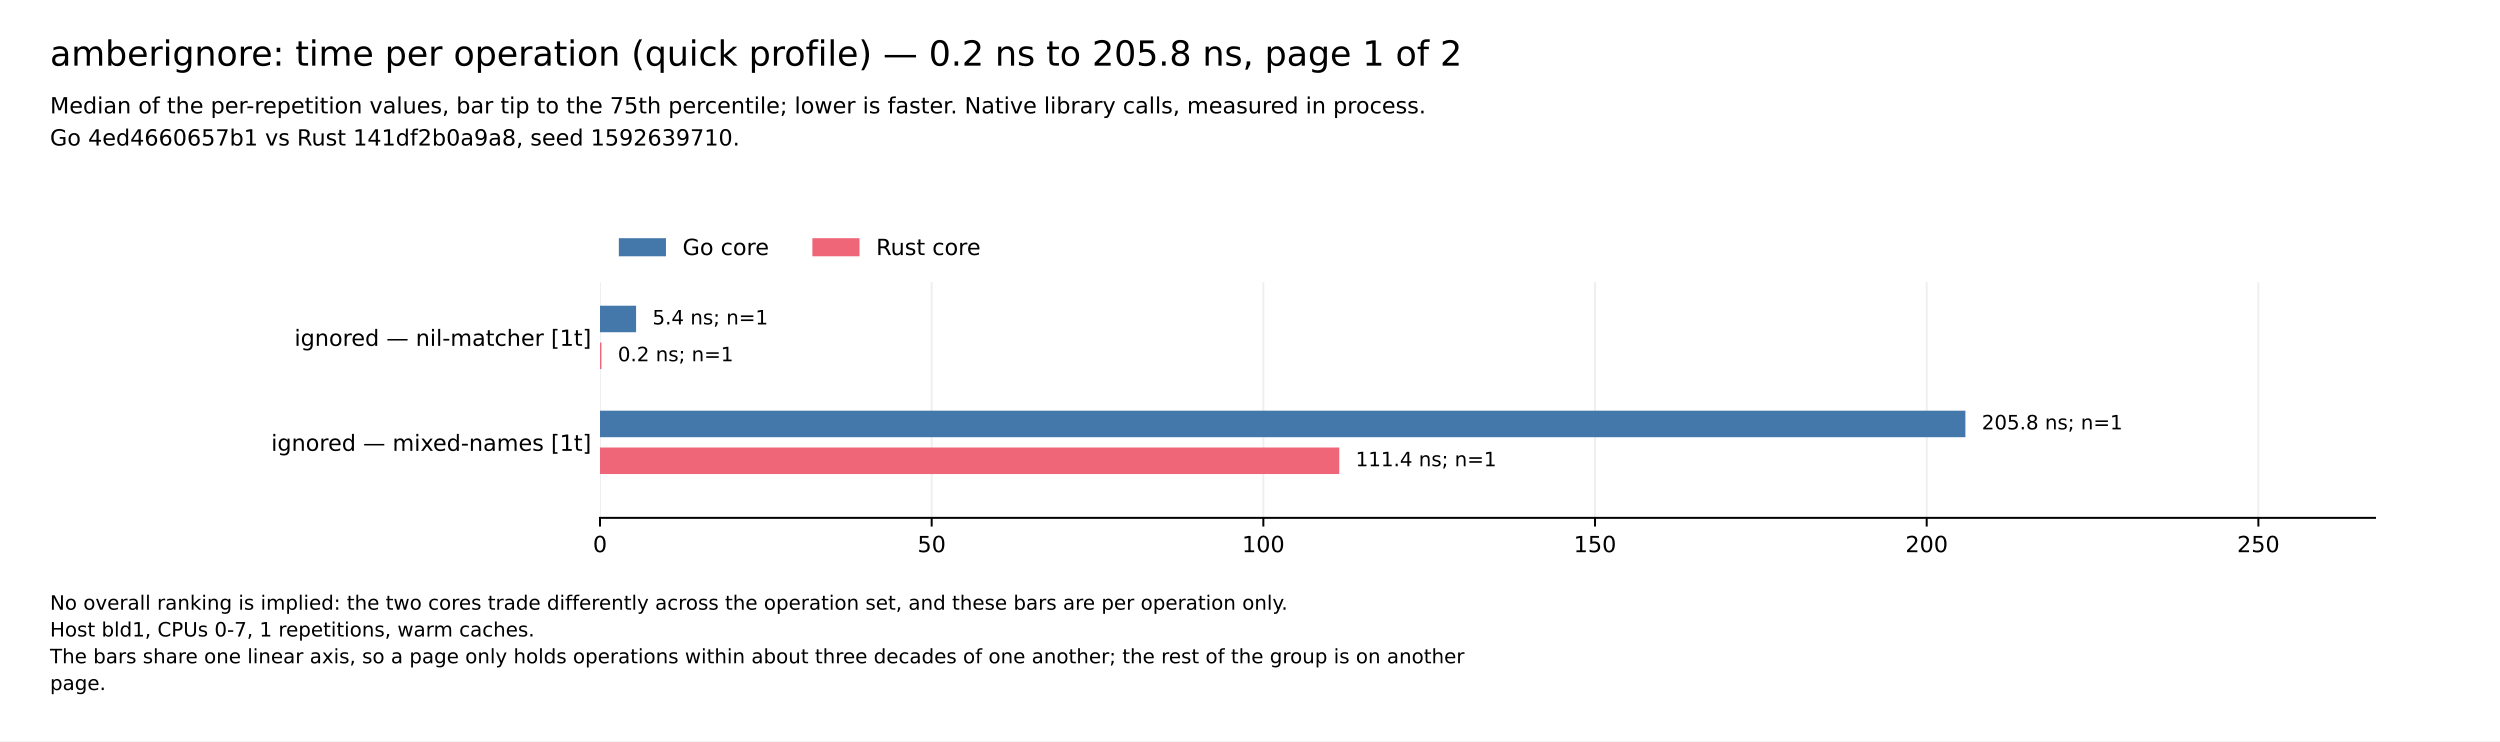
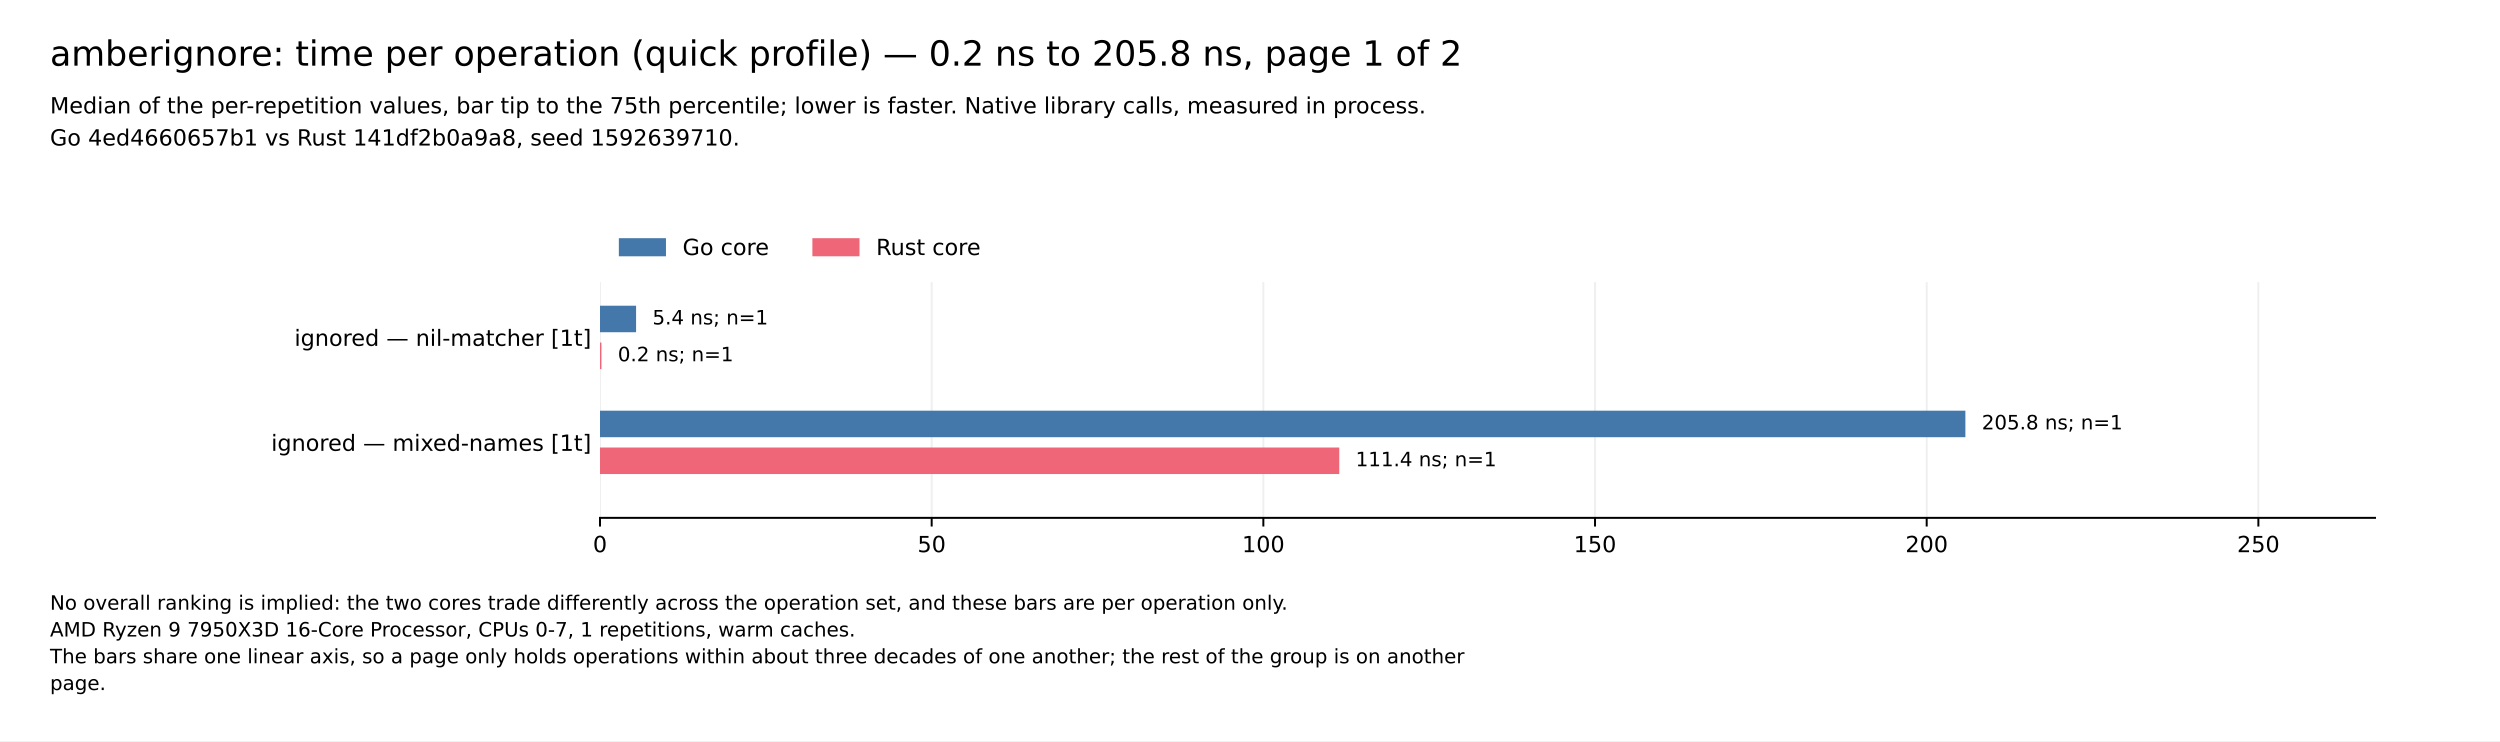
<svg xmlns="http://www.w3.org/2000/svg" xmlns:xlink="http://www.w3.org/1999/xlink" width="1008pt" height="298.8pt" viewBox="0 0 1008 298.8" version="1.1">
  <defs>
    <style type="text/css">*{stroke-linejoin: round; stroke-linecap: butt}</style>
  </defs>
  <g id="figure_1">
    <g id="patch_1">
      <path d="M 0 298.8  L 1008 298.8  L 1008 0  L 0 0  z " style="fill: #ffffff" />
    </g>
    <g id="axes_1">
      <g id="patch_2">
        <path d="M 241.92 208.8  L 957.6 208.8  L 957.6 113.76  L 241.92 113.76  z " style="fill: #ffffff" />
      </g>
      <g id="matplotlib.axis_1">
        <g id="xtick_1">
          <g id="line2d_1">
            <path d="M 241.92 208.8  L 241.92 113.76  " clip-path="url(#p3a4b116497)" style="fill: none; stroke: #b0b0b0; stroke-opacity: 0.2; stroke-width: 0.8; stroke-linecap: square" />
          </g>
          <g id="line2d_2">
            <defs>
              <path id="m54265422a9" d="M 0 0  L 0 3.5  " style="stroke: #000000; stroke-width: 0.8" />
            </defs>
            <g>
              <use xlink:href="#m54265422a9" x="241.92" y="208.8" style="stroke: #000000; stroke-width: 0.8" />
            </g>
          </g>
          <g id="text_1">
            <text style="font-size: 9px; font-family: 'DejaVu Sans', 'Bitstream Vera Sans', 'Computer Modern Sans Serif', 'Lucida Grande', 'Verdana', 'Geneva', 'Lucid', 'Arial', 'Helvetica', 'Avant Garde', sans-serif; text-anchor: middle" x="241.92" y="222.639" transform="rotate(-0 241.92 222.6386)">0</text>
          </g>
        </g>
        <g id="xtick_2">
          <g id="line2d_3">
            <path d="M 375.651 208.8  L 375.651 113.76  " clip-path="url(#p3a4b116497)" style="fill: none; stroke: #b0b0b0; stroke-opacity: 0.2; stroke-width: 0.8; stroke-linecap: square" />
          </g>
          <g id="line2d_4">
            <g>
              <use xlink:href="#m54265422a9" x="375.651" y="208.8" style="stroke: #000000; stroke-width: 0.8" />
            </g>
          </g>
          <g id="text_2">
            <text style="font-size: 9px; font-family: 'DejaVu Sans', 'Bitstream Vera Sans', 'Computer Modern Sans Serif', 'Lucida Grande', 'Verdana', 'Geneva', 'Lucid', 'Arial', 'Helvetica', 'Avant Garde', sans-serif; text-anchor: middle" x="375.651" y="222.639" transform="rotate(-0 375.6505 222.6386)">50</text>
          </g>
        </g>
        <g id="xtick_3">
          <g id="line2d_5">
            <path d="M 509.381 208.8  L 509.381 113.76  " clip-path="url(#p3a4b116497)" style="fill: none; stroke: #b0b0b0; stroke-opacity: 0.2; stroke-width: 0.8; stroke-linecap: square" />
          </g>
          <g id="line2d_6">
            <g>
              <use xlink:href="#m54265422a9" x="509.381" y="208.8" style="stroke: #000000; stroke-width: 0.8" />
            </g>
          </g>
          <g id="text_3">
            <text style="font-size: 9px; font-family: 'DejaVu Sans', 'Bitstream Vera Sans', 'Computer Modern Sans Serif', 'Lucida Grande', 'Verdana', 'Geneva', 'Lucid', 'Arial', 'Helvetica', 'Avant Garde', sans-serif; text-anchor: middle" x="509.381" y="222.639" transform="rotate(-0 509.381 222.6386)">100</text>
          </g>
        </g>
        <g id="xtick_4">
          <g id="line2d_7">
            <path d="M 643.112 208.8  L 643.112 113.76  " clip-path="url(#p3a4b116497)" style="fill: none; stroke: #b0b0b0; stroke-opacity: 0.2; stroke-width: 0.8; stroke-linecap: square" />
          </g>
          <g id="line2d_8">
            <g>
              <use xlink:href="#m54265422a9" x="643.112" y="208.8" style="stroke: #000000; stroke-width: 0.8" />
            </g>
          </g>
          <g id="text_4">
            <text style="font-size: 9px; font-family: 'DejaVu Sans', 'Bitstream Vera Sans', 'Computer Modern Sans Serif', 'Lucida Grande', 'Verdana', 'Geneva', 'Lucid', 'Arial', 'Helvetica', 'Avant Garde', sans-serif; text-anchor: middle" x="643.112" y="222.639" transform="rotate(-0 643.1115 222.6386)">150</text>
          </g>
        </g>
        <g id="xtick_5">
          <g id="line2d_9">
            <path d="M 776.842 208.8  L 776.842 113.76  " clip-path="url(#p3a4b116497)" style="fill: none; stroke: #b0b0b0; stroke-opacity: 0.2; stroke-width: 0.8; stroke-linecap: square" />
          </g>
          <g id="line2d_10">
            <g>
              <use xlink:href="#m54265422a9" x="776.842" y="208.8" style="stroke: #000000; stroke-width: 0.8" />
            </g>
          </g>
          <g id="text_5">
            <text style="font-size: 9px; font-family: 'DejaVu Sans', 'Bitstream Vera Sans', 'Computer Modern Sans Serif', 'Lucida Grande', 'Verdana', 'Geneva', 'Lucid', 'Arial', 'Helvetica', 'Avant Garde', sans-serif; text-anchor: middle" x="776.842" y="222.639" transform="rotate(-0 776.8421 222.6386)">200</text>
          </g>
        </g>
        <g id="xtick_6">
          <g id="line2d_11">
            <path d="M 910.573 208.8  L 910.573 113.76  " clip-path="url(#p3a4b116497)" style="fill: none; stroke: #b0b0b0; stroke-opacity: 0.2; stroke-width: 0.8; stroke-linecap: square" />
          </g>
          <g id="line2d_12">
            <g>
              <use xlink:href="#m54265422a9" x="910.573" y="208.8" style="stroke: #000000; stroke-width: 0.8" />
            </g>
          </g>
          <g id="text_6">
            <text style="font-size: 9px; font-family: 'DejaVu Sans', 'Bitstream Vera Sans', 'Computer Modern Sans Serif', 'Lucida Grande', 'Verdana', 'Geneva', 'Lucid', 'Arial', 'Helvetica', 'Avant Garde', sans-serif; text-anchor: middle" x="910.573" y="222.639" transform="rotate(-0 910.5726 222.6386)">250</text>
          </g>
        </g>
      </g>
      <g id="matplotlib.axis_2">
        <g id="ytick_1">
          <g id="line2d_13" />
          <g id="text_7">
            <text style="font-size: 9px; font-family: 'DejaVu Sans', 'Bitstream Vera Sans', 'Computer Modern Sans Serif', 'Lucida Grande', 'Verdana', 'Geneva', 'Lucid', 'Arial', 'Helvetica', 'Avant Garde', sans-serif; text-anchor: end" x="238.42" y="139.454" transform="rotate(-0 238.42 139.4543)">ignored — nil-matcher [1t]</text>
          </g>
        </g>
        <g id="ytick_2">
          <g id="line2d_14" />
          <g id="text_8">
            <text style="font-size: 9px; font-family: 'DejaVu Sans', 'Bitstream Vera Sans', 'Computer Modern Sans Serif', 'Lucida Grande', 'Verdana', 'Geneva', 'Lucid', 'Arial', 'Helvetica', 'Avant Garde', sans-serif; text-anchor: end" x="238.42" y="181.777" transform="rotate(-0 238.42 181.7768)">ignored — mixed-names [1t]</text>
          </g>
        </g>
      </g>
      <g id="patch_3">
        <path d="M 241.92 123.264  L 256.468 123.264  L 256.468 133.956  L 241.92 133.956  z " clip-path="url(#p3a4b116497)" style="fill: #4477aa" />
      </g>
      <g id="patch_4">
        <path d="M 241.92 138.114  L 242.497 138.114  L 242.497 148.806  L 241.92 148.806  z " clip-path="url(#p3a4b116497)" style="fill: #ee6677" />
      </g>
      <g id="patch_5">
        <path d="M 241.92 165.587  L 792.443 165.587  L 792.443 176.279  L 241.92 176.279  z " clip-path="url(#p3a4b116497)" style="fill: #4477aa" />
      </g>
      <g id="patch_6">
        <path d="M 241.92 180.436  L 539.988 180.436  L 539.988 191.129  L 241.92 191.129  z " clip-path="url(#p3a4b116497)" style="fill: #ee6677" />
      </g>
      <g id="patch_7">
        <path d="M 241.92 208.8  L 957.6 208.8  " style="fill: none; stroke: #000000; stroke-width: 0.8; stroke-linejoin: miter; stroke-linecap: square" />
      </g>
      <g id="text_9">
        <text style="font-size: 8px; font-family: 'DejaVu Sans', 'Bitstream Vera Sans', 'Computer Modern Sans Serif', 'Lucida Grande', 'Verdana', 'Geneva', 'Lucid', 'Arial', 'Helvetica', 'Avant Garde', sans-serif; text-anchor: start" x="263.075" y="130.817" transform="rotate(-0 263.0747 130.8175)">5.4 ns; n=1</text>
      </g>
      <g id="text_10">
        <text style="font-size: 8px; font-family: 'DejaVu Sans', 'Bitstream Vera Sans', 'Computer Modern Sans Serif', 'Lucida Grande', 'Verdana', 'Geneva', 'Lucid', 'Arial', 'Helvetica', 'Avant Garde', sans-serif; text-anchor: start" x="249.104" y="145.667" transform="rotate(-0 249.1035 145.6675)">0.2 ns; n=1</text>
      </g>
      <g id="text_11">
        <text style="font-size: 8px; font-family: 'DejaVu Sans', 'Bitstream Vera Sans', 'Computer Modern Sans Serif', 'Lucida Grande', 'Verdana', 'Geneva', 'Lucid', 'Arial', 'Helvetica', 'Avant Garde', sans-serif; text-anchor: start" x="799.049" y="173.14" transform="rotate(-0 799.0494 173.14)">205.8 ns; n=1</text>
      </g>
      <g id="text_12">
        <text style="font-size: 8px; font-family: 'DejaVu Sans', 'Bitstream Vera Sans', 'Computer Modern Sans Serif', 'Lucida Grande', 'Verdana', 'Geneva', 'Lucid', 'Arial', 'Helvetica', 'Avant Garde', sans-serif; text-anchor: start" x="546.594" y="187.99" transform="rotate(-0 546.5938 187.99)">111.4 ns; n=1</text>
      </g>
      <g id="legend_1">
        <g id="patch_8">
          <path d="M 250.02 102.838  L 268.02 102.838  L 268.02 96.538  L 250.02 96.538  z " style="fill: #4477aa; stroke: #4477aa; stroke-linejoin: miter" />
        </g>
        <g id="text_13">
          <text style="font-size: 9px; font-family: 'DejaVu Sans', 'Bitstream Vera Sans', 'Computer Modern Sans Serif', 'Lucida Grande', 'Verdana', 'Geneva', 'Lucid', 'Arial', 'Helvetica', 'Avant Garde', sans-serif; text-anchor: start" x="275.22" y="102.838" transform="rotate(-0 275.22 102.8379)">Go core</text>
        </g>
        <g id="patch_9">
          <path d="M 328.051 102.838  L 346.051 102.838  L 346.051 96.538  L 328.051 96.538  z " style="fill: #ee6677; stroke: #ee6677; stroke-linejoin: miter" />
        </g>
        <g id="text_14">
          <text style="font-size: 9px; font-family: 'DejaVu Sans', 'Bitstream Vera Sans', 'Computer Modern Sans Serif', 'Lucida Grande', 'Verdana', 'Geneva', 'Lucid', 'Arial', 'Helvetica', 'Avant Garde', sans-serif; text-anchor: start" x="353.251" y="102.838" transform="rotate(-0 353.2514 102.8379)">Rust core</text>
        </g>
      </g>
    </g>
    <g id="text_15">
      <text style="font-size: 14px; font-family: 'DejaVu Sans', 'Bitstream Vera Sans', 'Computer Modern Sans Serif', 'Lucida Grande', 'Verdana', 'Geneva', 'Lucid', 'Arial', 'Helvetica', 'Avant Garde', sans-serif; text-anchor: start" x="20.16" y="26.478" transform="rotate(-0 20.16 26.47781)">amberignore: time per operation (quick profile) — 0.2 ns to 205.8 ns, page 1 of 2</text>
    </g>
    <g id="text_16">
      <text style="font-size: 9px; font-family: 'DejaVu Sans', 'Bitstream Vera Sans', 'Computer Modern Sans Serif', 'Lucida Grande', 'Verdana', 'Geneva', 'Lucid', 'Arial', 'Helvetica', 'Avant Garde', sans-serif; text-anchor: start" x="20.16" y="45.719" transform="rotate(-0 20.16 45.71859)">Median of the per-repetition values, bar tip to the 75th percentile; lower is faster. Native library calls, measured in process.</text>
    </g>
    <g id="text_17">
      <text style="font-size: 9px; font-family: 'DejaVu Sans', 'Bitstream Vera Sans', 'Computer Modern Sans Serif', 'Lucida Grande', 'Verdana', 'Geneva', 'Lucid', 'Arial', 'Helvetica', 'Avant Garde', sans-serif; text-anchor: start" x="20.16" y="58.679" transform="rotate(-0 20.16 58.67859)">Go 4ed4660657b1 vs Rust 141df2b0a9a8, seed 1592639710.</text>
    </g>
    <g id="text_18">
      <text style="font-size: 8px; font-family: 'DejaVu Sans', 'Bitstream Vera Sans', 'Computer Modern Sans Serif', 'Lucida Grande', 'Verdana', 'Geneva', 'Lucid', 'Arial', 'Helvetica', 'Avant Garde', sans-serif; text-anchor: start" x="20.16" y="245.839" transform="rotate(-0 20.16 245.8388)">No overall ranking is implied: the two cores trade differently across the operation set, and these bars are per operation only.</text>
    </g>
    <g id="text_19">
-       <text style="font-size: 8px; font-family: 'DejaVu Sans', 'Bitstream Vera Sans', 'Computer Modern Sans Serif', 'Lucida Grande', 'Verdana', 'Geneva', 'Lucid', 'Arial', 'Helvetica', 'Avant Garde', sans-serif; text-anchor: start" x="20.16" y="256.639" transform="rotate(-0 20.16 256.6388)">Host bld1, CPUs 0-7, 1 repetitions, warm caches.</text>
+       <text style="font-size: 8px; font-family: 'DejaVu Sans', 'Bitstream Vera Sans', 'Computer Modern Sans Serif', 'Lucida Grande', 'Verdana', 'Geneva', 'Lucid', 'Arial', 'Helvetica', 'Avant Garde', sans-serif; text-anchor: start" x="20.16" y="256.639" transform="rotate(-0 20.16 256.6388)">AMD Ryzen 9 7950X3D 16-Core Processor, CPUs 0-7, 1 repetitions, warm caches.</text>
    </g>
    <g id="text_20">
      <text style="font-size: 8px; font-family: 'DejaVu Sans', 'Bitstream Vera Sans', 'Computer Modern Sans Serif', 'Lucida Grande', 'Verdana', 'Geneva', 'Lucid', 'Arial', 'Helvetica', 'Avant Garde', sans-serif; text-anchor: start" x="20.16" y="267.439" transform="rotate(-0 20.16 267.4388)">The bars share one linear axis, so a page only holds operations within about three decades of one another; the rest of the group is on another</text>
    </g>
    <g id="text_21">
      <text style="font-size: 8px; font-family: 'DejaVu Sans', 'Bitstream Vera Sans', 'Computer Modern Sans Serif', 'Lucida Grande', 'Verdana', 'Geneva', 'Lucid', 'Arial', 'Helvetica', 'Avant Garde', sans-serif; text-anchor: start" x="20.16" y="278.239" transform="rotate(-0 20.16 278.2387)">page.</text>
    </g>
  </g>
  <defs>
    <clipPath id="p3a4b116497">
      <rect x="241.92" y="113.76" width="715.68" height="95.04" />
    </clipPath>
  </defs>
</svg>
